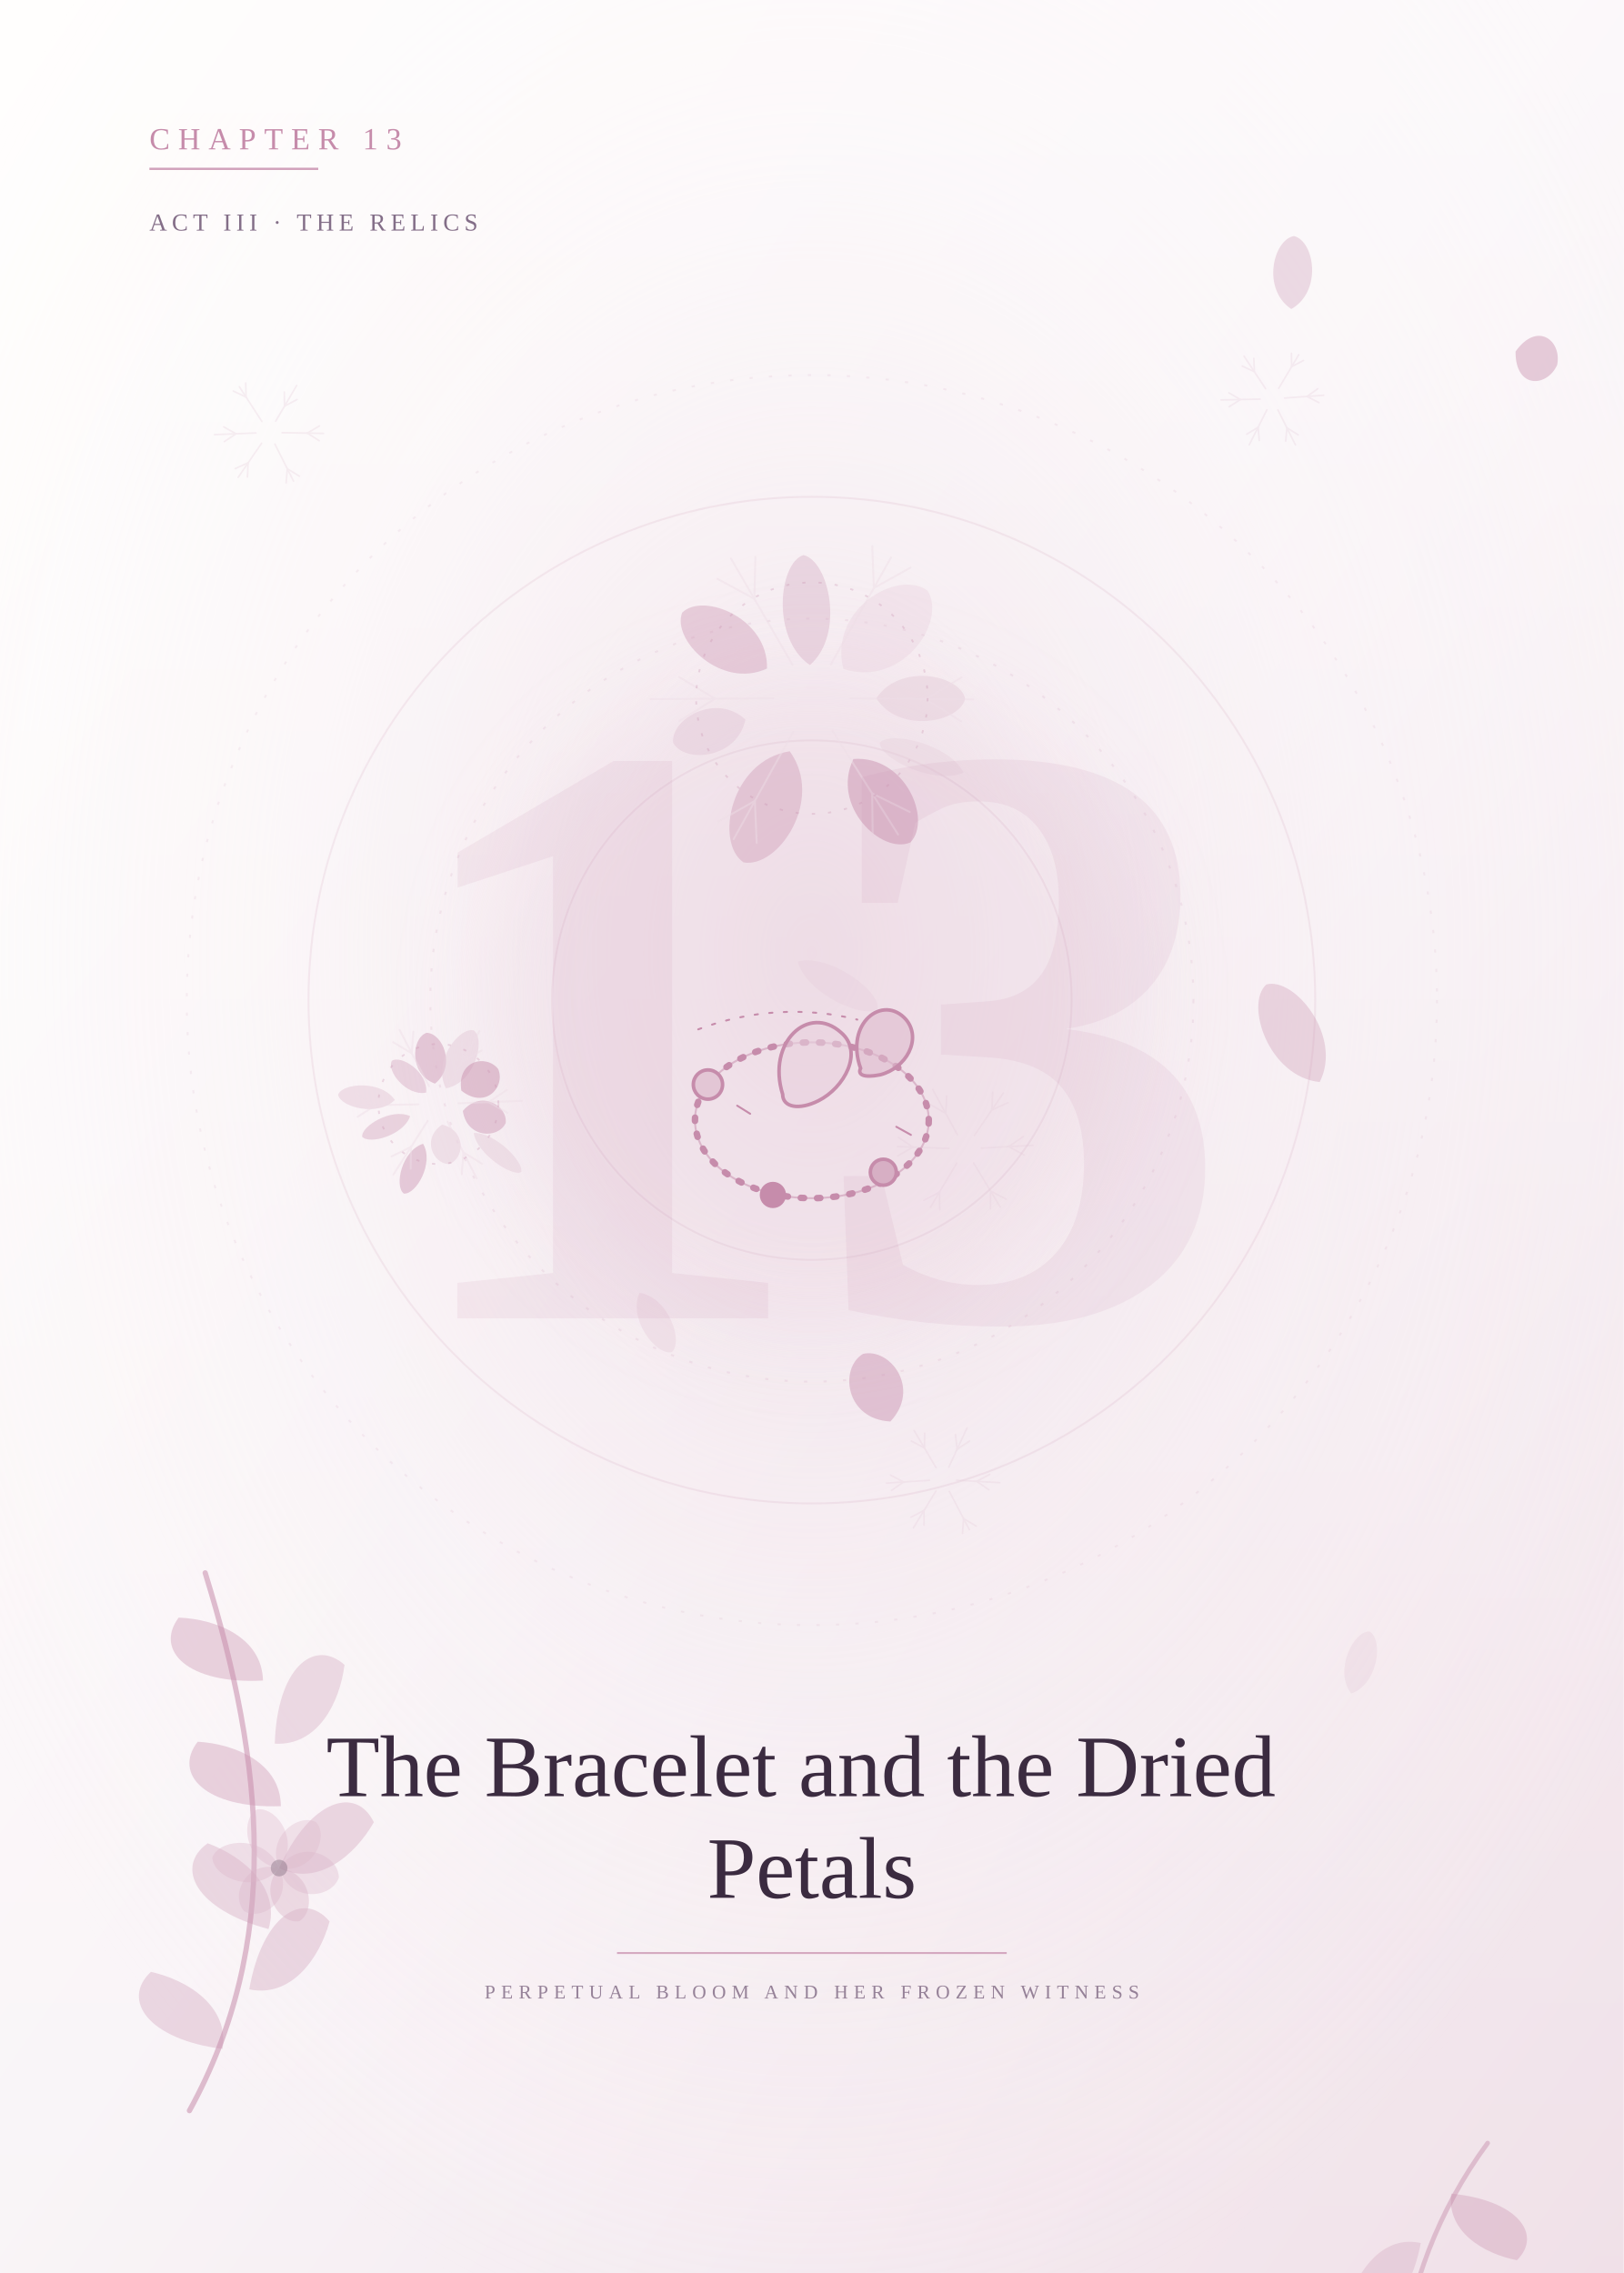
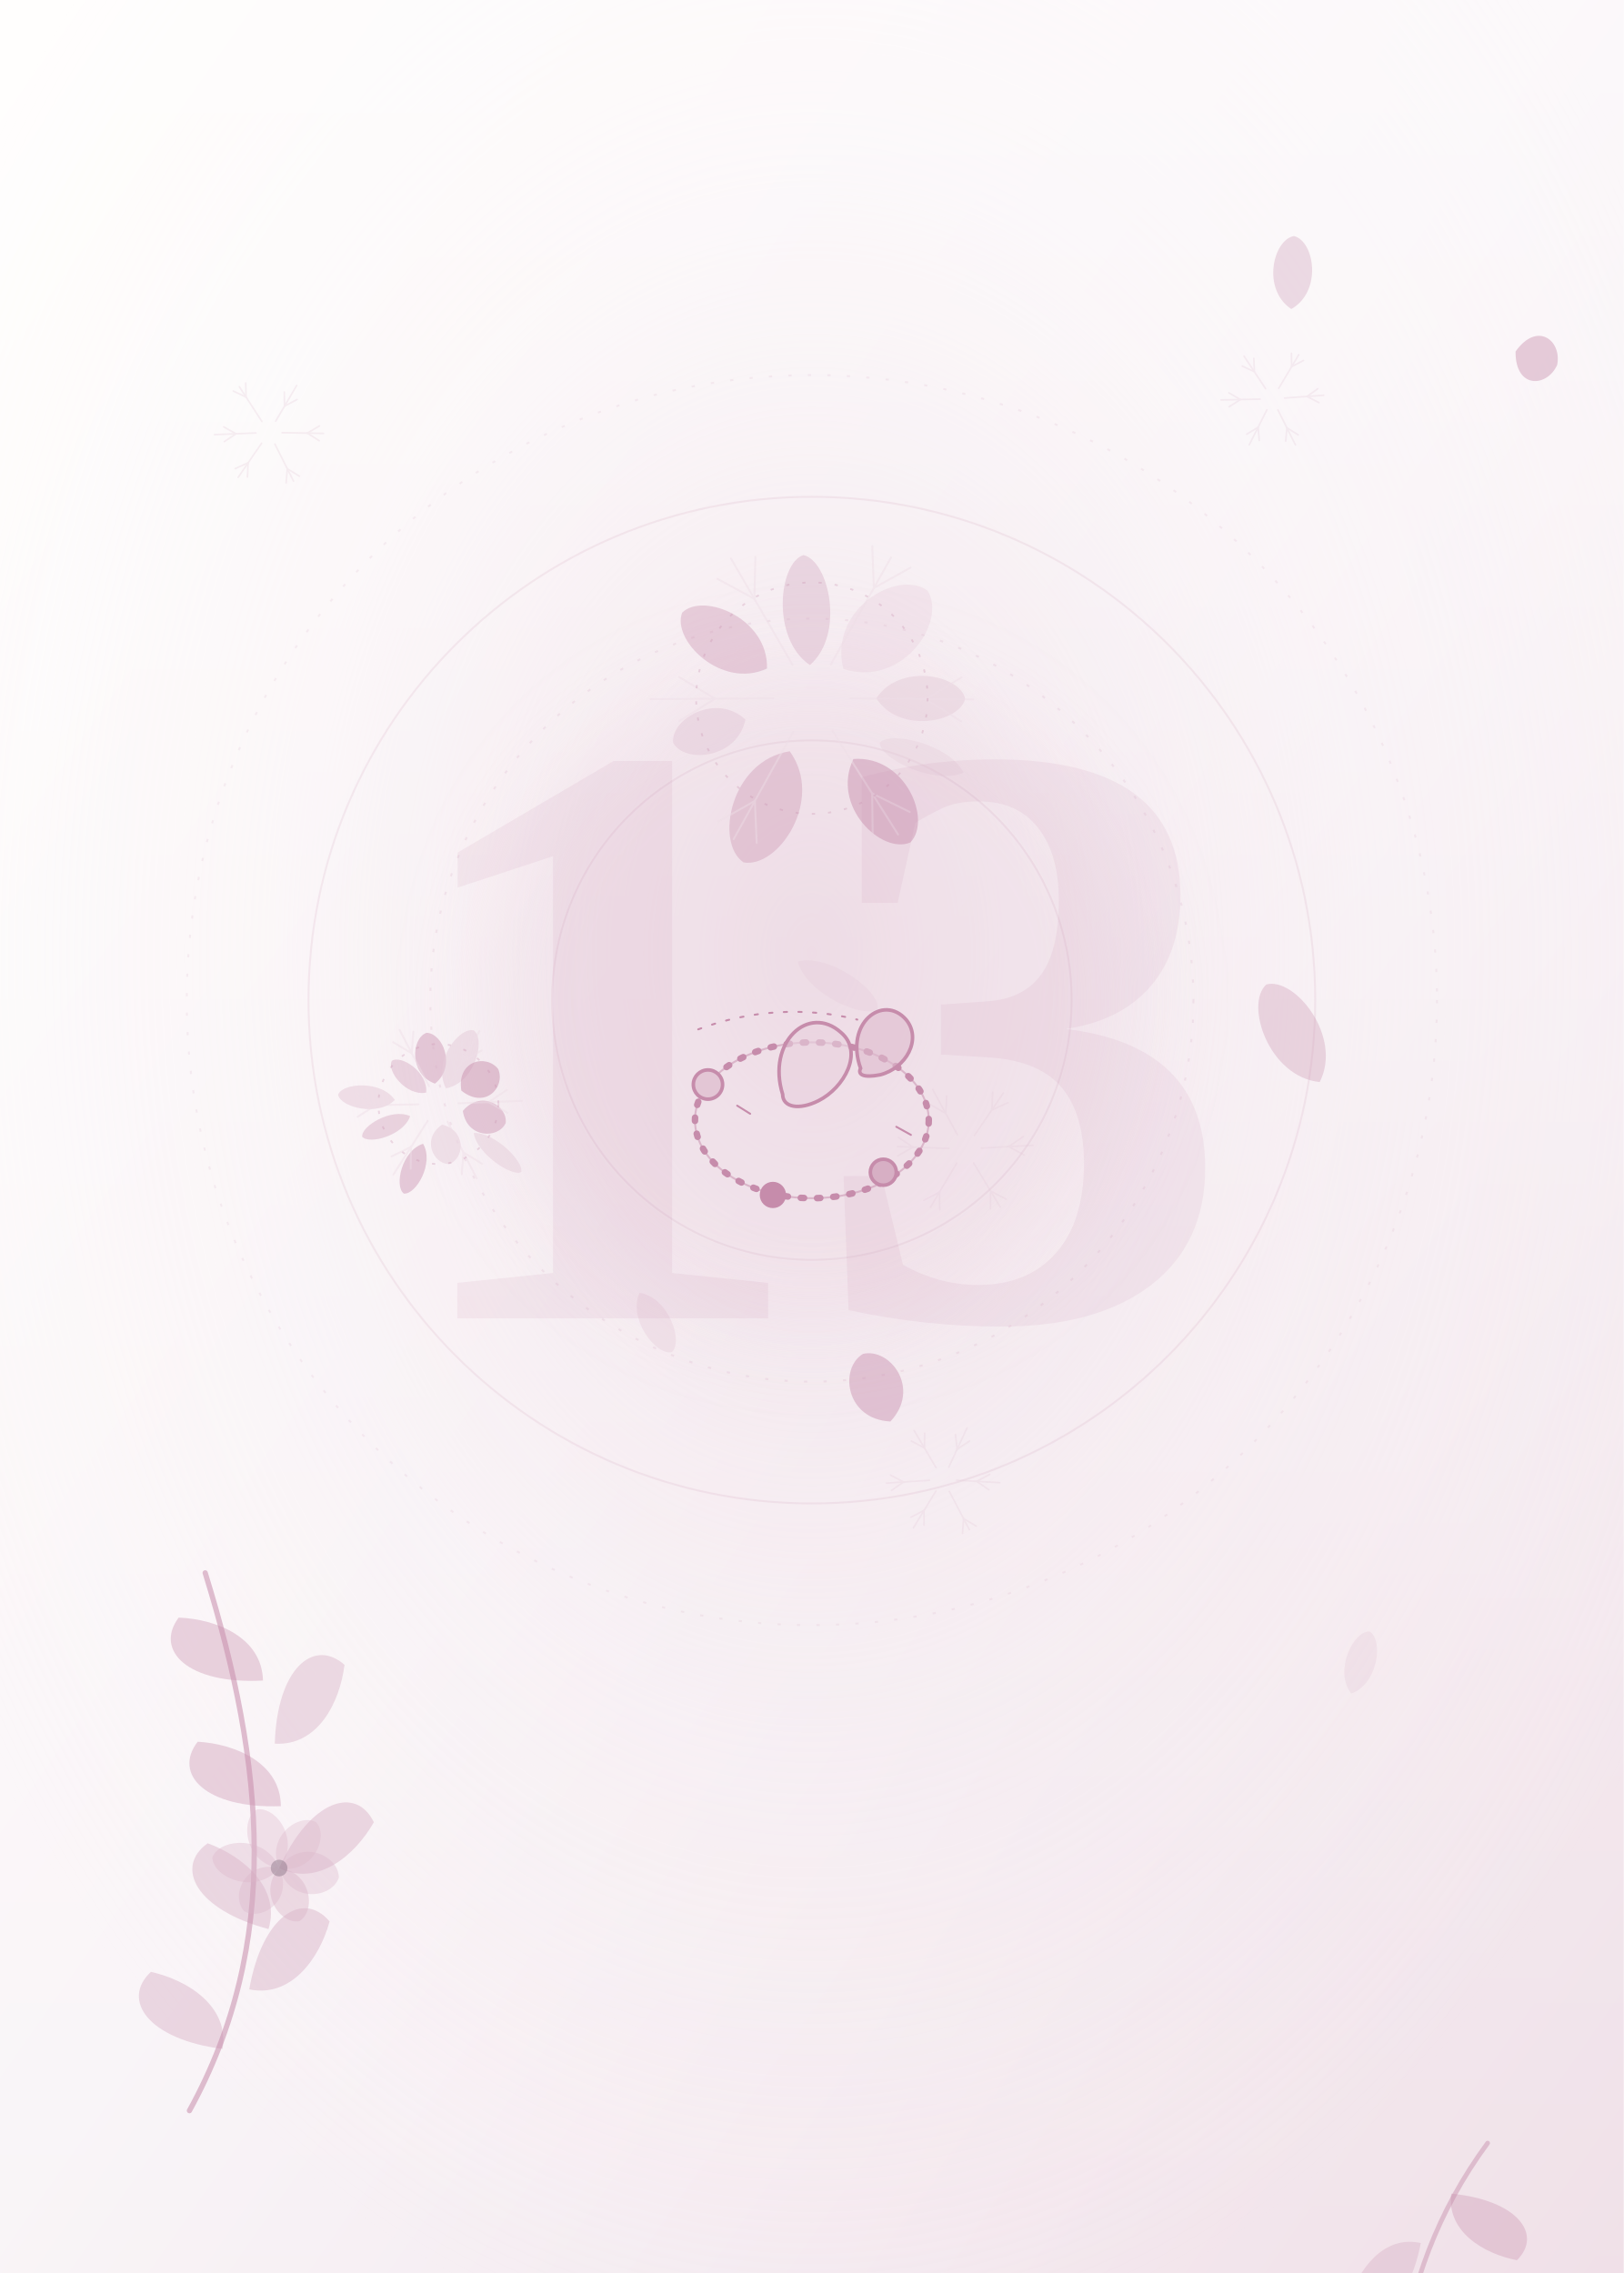
<svg xmlns="http://www.w3.org/2000/svg" viewBox="0 0 1000 1400" width="1000" height="1400" role="img" aria-labelledby="c13-title c13-desc">
  <defs>
    <linearGradient id="c13-bg" x1="0" y1="0" x2="1" y2="1">
      <stop offset="0" stop-color="#FFFDFB" />
      <stop offset="0.48" stop-color="rgb(249, 244, 247)" />
      <stop offset="1" stop-color="rgb(239, 223, 231)" />
    </linearGradient>
    <radialGradient id="c13-halo" cx="50%" cy="42%" r="62%">
      <stop offset="0" stop-color="rgb(227, 198, 213)" stop-opacity="0.7" />
      <stop offset="0.55" stop-color="rgb(244, 232, 238)" stop-opacity="0.24" />
      <stop offset="1" stop-color="rgb(249, 244, 247)" stop-opacity="0" />
    </radialGradient>
    <linearGradient id="c13-accent" x1="0" y1="0" x2="0.9" y2="1">
      <stop offset="0" stop-color="rgb(209, 163, 188)" />
      <stop offset="0.55" stop-color="#C68CAB" />
      <stop offset="1" stop-color="rgb(162, 115, 140)" />
    </linearGradient>
    <linearGradient id="c13-veil" x1="0" y1="0" x2="0" y2="1">
      <stop offset="0" stop-color="#FFFFFF" stop-opacity="0.88" />
      <stop offset="0.55" stop-color="#FFFFFF" stop-opacity="0.4" />
      <stop offset="1" stop-color="#FFFFFF" stop-opacity="0.08" />
    </linearGradient>
    <radialGradient id="c13-spot" cx="50%" cy="46%" r="52%">
      <stop offset="0" stop-color="rgb(239, 223, 231)" stop-opacity="0.58" />
      <stop offset="0.55" stop-color="rgb(247, 239, 243)" stop-opacity="0.16" />
      <stop offset="1" stop-color="rgb(99, 70, 86)" stop-opacity="0.24" />
    </radialGradient>
    <radialGradient id="c13-vignette" cx="50%" cy="48%" r="72%">
      <stop offset="0" stop-color="rgb(99, 70, 86)" stop-opacity="0" />
      <stop offset="0.66" stop-color="rgb(99, 70, 86)" stop-opacity="0" />
      <stop offset="1" stop-color="rgb(99, 70, 86)" stop-opacity="0.32" />
    </radialGradient>
    <filter id="c13-blur" x="-30%" y="-30%" width="160%" height="160%">
      <feGaussianBlur stdDeviation="26" />
    </filter>
    <filter id="c13-soft" x="-20%" y="-20%" width="140%" height="140%">
      <feGaussianBlur stdDeviation="4" />
    </filter>
    <filter id="c13-shadow" x="-30%" y="-30%" width="160%" height="160%">
      <feDropShadow dx="0" dy="10" stdDeviation="14" flood-color="rgb(89, 63, 77)" flood-opacity="0.22" />
    </filter>
  </defs>
  <rect width="1000" height="1400" fill="url(#c13-bg)" />
  <rect width="1000" height="1400" fill="url(#c13-halo)" />
  <rect width="1000" height="1400" fill="url(#c13-veil)" opacity="0.5" />
  <circle cx="500" cy="616" r="160" fill="none" stroke="#C68CAB" stroke-width="1.2" opacity="0.18" />
  <circle cx="500" cy="616" r="235" fill="none" stroke="#C68CAB" stroke-width="1.2" opacity="0.16" stroke-dasharray="2 10" />
  <circle cx="500" cy="616" r="310" fill="none" stroke="#C68CAB" stroke-width="1.2" opacity="0.14" />
  <circle cx="500" cy="616" r="385" fill="none" stroke="#C68CAB" stroke-width="1.2" opacity="0.12" stroke-dasharray="2 10" />
  <circle cx="500" cy="616" r="200" fill="rgb(235, 215, 226)" opacity="0.35" filter="url(#c13-blur)" />
  <g>
    <g>
      <path d="M0 0 C -21.96 -14.23 -14.81 -51.46 0 -54.74 C 14.81 -51.46 21.96 -14.23 0 0 Z" transform="translate(539.67 430.13) rotate(90.19)" fill="rgb(229, 203, 217)" opacity="0.491" stroke="none" stroke-width="1.2" />
      <path d="M0 0 C -27.94 -16.18 -18.85 -58.51 0 -62.24 C 18.85 -58.51 27.94 -16.18 0 0 Z" transform="translate(525.56 467.48) rotate(145.71)" fill="#C68CAB" opacity="0.463" stroke="none" stroke-width="1.2" />
      <path d="M0 0 C -31.46 -19.27 -21.22 -69.68 0 -74.13 C 21.22 -69.68 31.46 -19.27 0 0 Z" transform="translate(486.37 462.72) rotate(202.61)" fill="rgb(212, 169, 192)" opacity="0.518" stroke="none" stroke-width="1.2" />
      <path d="M0 0 C -21.49 -12.15 -14.49 -43.92 0 -46.73 C 14.49 -43.92 21.49 -12.15 0 0 Z" transform="translate(459.07 443.19) rotate(252.14)" fill="rgb(229, 203, 217)" opacity="0.563" stroke="none" stroke-width="1.2" />
      <path d="M0 0 C -26.36 -16.27 -17.78 -58.82 0 -62.58 C 17.78 -58.82 26.36 -16.27 0 0 Z" transform="translate(472.37 411.78) rotate(303.4)" fill="#C68CAB" opacity="0.354" stroke="none" stroke-width="1.2" />
      <path d="M0 0 C -22.96 -17.64 -15.48 -63.76 0 -67.83 C 15.48 -63.76 22.96 -17.64 0 0 Z" transform="translate(498.78 409.62) rotate(356.58)" fill="rgb(212, 169, 192)" opacity="0.389" stroke="none" stroke-width="1.2" />
      <path d="M0 0 C -33.21 -18.42 -22.4 -66.58 0 -70.83 C 22.4 -66.58 33.21 -18.42 0 0 Z" transform="translate(519.37 412.01) rotate(407.11)" fill="rgb(229, 203, 217)" opacity="0.324" stroke="none" stroke-width="1.2" />
      <g stroke="rgb(238, 221, 230)" stroke-width="1.2" opacity="0.451" stroke-linecap="round">
        <line x1="523.85" y1="430.2" x2="599.36" y2="430.82" />
        <line x1="570.02" y1="430.58" x2="592.16" y2="417.25" />
        <line x1="570.02" y1="430.58" x2="591.93" y2="444.26" />
        <line x1="512.74" y1="450.16" x2="553.09" y2="513.98" />
        <line x1="537.12" y1="488.72" x2="560.3" y2="500.12" />
        <line x1="537.12" y1="488.72" x2="537.48" y2="514.55" />
        <line x1="488.43" y1="450.85" x2="451.81" y2="516.89" />
        <line x1="464.9" y1="493.3" x2="466.02" y2="519.11" />
        <line x1="464.9" y1="493.3" x2="442.41" y2="506.01" />
        <line x1="476.15" y1="430.15" x2="400.64" y2="430.63" />
        <line x1="440.38" y1="430.38" x2="418.44" y2="444.02" />
        <line x1="440.38" y1="430.38" x2="418.27" y2="417.01" />
        <line x1="488.05" y1="409.36" x2="450.21" y2="344.01" />
        <line x1="464.58" y1="368.83" x2="441.86" y2="356.54" />
        <line x1="464.58" y1="368.83" x2="465.23" y2="343.01" />
        <line x1="511.7" y1="409.22" x2="548.73" y2="343.41" />
        <line x1="538.16" y1="362.19" x2="537.2" y2="336.37" />
        <line x1="538.16" y1="362.19" x2="560.73" y2="349.62" />
      </g>
      <circle cx="500" cy="430" r="71.28" fill="none" stroke="#C68CAB" stroke-width="1.1" opacity="0.287" stroke-dasharray="2 8" />
    </g>
    <g>
      <path d="M0 0 C -14.37 -6.41 -9.69 -23.17 0 -24.65 C 9.69 -23.17 14.37 -6.41 0 0 Z" transform="translate(272.29 692.67) rotate(169.76)" fill="rgb(229, 203, 217)" opacity="0.492" stroke="none" stroke-width="1.2" />
      <path d="M0 0 C -10.79 -8.55 -7.28 -30.9 0 -32.87 C 7.28 -30.9 10.79 -8.55 0 0 Z" transform="translate(260.55 704.49) rotate(201.1)" fill="#C68CAB" opacity="0.407" stroke="none" stroke-width="1.2" />
      <path d="M0 0 C -9.34 -8.35 -6.3 -30.2 0 -32.13 C 6.3 -30.2 9.34 -8.35 0 0 Z" transform="translate(252.58 687.47) rotate(246.78)" fill="rgb(212, 169, 192)" opacity="0.438" stroke="none" stroke-width="1.2" />
      <path d="M0 0 C -11.36 -9.12 -7.66 -32.97 0 -35.07 C 7.66 -32.97 11.36 -9.12 0 0 Z" transform="translate(243.14 677.5) rotate(275.32)" fill="rgb(229, 203, 217)" opacity="0.547" stroke="none" stroke-width="1.2" />
      <path d="M0 0 C -10.09 -7.49 -6.81 -27.08 0 -28.81 C 6.81 -27.08 10.09 -7.49 0 0 Z" transform="translate(262.43 672.98) rotate(312.85)" fill="#C68CAB" opacity="0.313" stroke="none" stroke-width="1.2" />
      <path d="M0 0 C -14.79 -8.26 -9.98 -29.85 0 -31.75 C 9.98 -29.85 14.79 -8.26 0 0 Z" transform="translate(267.9 667.44) rotate(350.5)" fill="rgb(212, 169, 192)" opacity="0.586" stroke="none" stroke-width="1.2" />
      <path d="M0 0 C -14.34 -10.3 -9.67 -37.22 0 -39.6 C 9.67 -37.22 14.34 -10.3 0 0 Z" transform="translate(274.66 670.3) rotate(385.65)" fill="rgb(229, 203, 217)" opacity="0.524" stroke="none" stroke-width="1.2" />
      <path d="M0 0 C -17.62 -6.84 -11.88 -24.72 0 -26.3 C 11.88 -24.72 17.62 -6.84 0 0 Z" transform="translate(284.13 671.75) rotate(419.72)" fill="#C68CAB" opacity="0.484" stroke="none" stroke-width="1.2" />
      <path d="M0 0 C -15.79 -7.13 -10.65 -25.79 0 -27.44 C 10.65 -25.79 15.79 -7.13 0 0 Z" transform="translate(285.03 684.25) rotate(465.79)" fill="rgb(212, 169, 192)" opacity="0.591" stroke="none" stroke-width="1.2" />
      <path d="M0 0 C -8.76 -9.86 -5.91 -35.65 0 -37.93 C 5.91 -35.65 8.76 -9.86 0 0 Z" transform="translate(291.69 697.82) rotate(489.41)" fill="rgb(229, 203, 217)" opacity="0.489" stroke="none" stroke-width="1.2" />
      <g stroke="rgb(238, 221, 230)" stroke-width="1.2" opacity="0.451" stroke-linecap="round">
        <line x1="282.36" y1="679.53" x2="321.48" y2="678.05" />
        <line x1="300.92" y1="678.83" x2="312.06" y2="671.4" />
        <line x1="300.92" y1="678.83" x2="312.59" y2="685.4" />
        <line x1="275.67" y1="690.99" x2="293.62" y2="725.78" />
        <line x1="285.39" y1="709.83" x2="296.85" y2="716.76" />
        <line x1="285.39" y1="709.83" x2="284.4" y2="723.19" />
        <line x1="263.35" y1="690.43" x2="242.3" y2="723.44" />
        <line x1="253.15" y1="706.42" x2="252.91" y2="719.82" />
        <line x1="253.15" y1="706.42" x2="241.1" y2="712.29" />
        <line x1="257.64" y1="680.21" x2="218.49" y2="680.89" />
        <line x1="231.52" y1="680.66" x2="220.22" y2="687.86" />
        <line x1="231.52" y1="680.66" x2="219.98" y2="673.86" />
        <line x1="264.26" y1="669.05" x2="246.08" y2="634.37" />
        <line x1="253.65" y1="648.81" x2="242.15" y2="641.94" />
        <line x1="253.65" y1="648.81" x2="254.55" y2="635.44" />
        <line x1="276.07" y1="669.23" x2="295.27" y2="635.11" />
        <line x1="284.89" y1="653.55" x2="284.39" y2="640.16" />
        <line x1="284.89" y1="653.55" x2="296.59" y2="647.03" />
      </g>
      <circle cx="270" cy="680" r="36.96" fill="none" stroke="#C68CAB" stroke-width="1.1" opacity="0.287" stroke-dasharray="2 8" />
    </g>
    <path d="M0 0 C -26.05 -17.81 -17.57 -64.38 0 -68.49 C 17.57 -64.38 26.05 -17.81 0 0 Z" transform="translate(812.76 666.46) rotate(331.31)" fill="#C68CAB" opacity="0.307" stroke="none" stroke-width="1.2" />
    <path d="M0 0 C -14.62 -14.87 -9.86 -53.75 0 -57.18 C 9.86 -53.75 14.62 -14.87 0 0 Z" transform="translate(491.28 592.21) rotate(120.57)" fill="rgb(229, 203, 217)" opacity="0.323" stroke="none" stroke-width="1.2" />
    <path d="M0 0 C -22.29 -7 -15.03 -25.31 0 -26.92 C 15.03 -25.31 22.29 -7 0 0 Z" transform="translate(933.37 216.5) rotate(107.95)" fill="#C68CAB" opacity="0.416" stroke="none" stroke-width="1.2" />
    <path d="M0 0 C -14.24 -10.82 -9.6 -39.13 0 -41.62 C 9.6 -39.13 14.24 -10.82 0 0 Z" transform="translate(393.85 796.27) rotate(151.33)" fill="rgb(229, 203, 217)" opacity="0.384" stroke="none" stroke-width="1.2" />
    <path d="M0 0 C -25.23 -11.68 -17.01 -42.24 0 -44.94 C 17.01 -42.24 25.23 -11.68 0 0 Z" transform="translate(548.37 875.53) rotate(337.93)" fill="#C68CAB" opacity="0.441" stroke="none" stroke-width="1.2" />
    <path d="M0 0 C -14.35 -10.37 -9.68 -37.48 0 -39.87 C 9.68 -37.48 14.35 -10.37 0 0 Z" transform="translate(832.15 1043.1) rotate(16.49)" fill="rgb(229, 203, 217)" opacity="0.35" stroke="none" stroke-width="1.2" />
    <path d="M0 0 C -18.87 -11.7 -12.72 -42.31 0 -45.01 C 12.72 -42.31 18.87 -11.7 0 0 Z" transform="translate(795.24 190.36) rotate(2.16)" fill="#C68CAB" opacity="0.291" stroke="none" stroke-width="1.2" />
    <path d="M0 0 C -13.56 -14.27 -9.15 -51.58 0 -54.87 C 9.15 -51.58 13.56 -14.27 0 0 Z" transform="translate(593.5 475.87) rotate(289.56)" fill="rgb(229, 203, 217)" opacity="0.331" stroke="none" stroke-width="1.2" />
    <g stroke="rgb(229, 203, 217)" stroke-width="1" opacity="0.3" stroke-linecap="round">
      <line x1="791.2" y1="245.16" x2="815.19" y2="243.46" />
      <line x1="804.93" y1="244.19" x2="811.62" y2="239.4" />
      <line x1="804.93" y1="244.19" x2="812.23" y2="247.98" />
      <line x1="787.02" y1="252.48" x2="797.79" y2="273.99" />
      <line x1="792.54" y1="263.5" x2="799.52" y2="267.85" />
      <line x1="792.54" y1="263.5" x2="791.83" y2="271.7" />
      <line x1="780.21" y1="252.47" x2="769.38" y2="273.95" />
      <line x1="774.85" y1="263.11" x2="775.53" y2="271.31" />
      <line x1="774.85" y1="263.11" x2="767.85" y2="267.44" />
      <line x1="776.03" y1="245.85" x2="751.99" y2="246.33" />
      <line x1="763.9" y1="246.09" x2="756.97" y2="250.53" />
      <line x1="763.9" y1="246.09" x2="756.8" y2="241.94" />
      <line x1="779.42" y1="239.36" x2="766.12" y2="219.33" />
      <line x1="772.51" y1="228.94" x2="765.04" y2="225.48" />
      <line x1="772.51" y1="228.94" x2="772.21" y2="220.72" />
      <line x1="787.52" y1="239.17" x2="799.84" y2="218.51" />
      <line x1="795.46" y1="225.84" x2="795.36" y2="217.62" />
      <line x1="795.46" y1="225.84" x2="802.75" y2="222.02" />
    </g>
    <g stroke="rgb(229, 203, 217)" stroke-width="1" opacity="0.3" stroke-linecap="round">
      <line x1="173.74" y1="266.49" x2="199.25" y2="266.94" />
      <line x1="189.24" y1="266.77" x2="196.76" y2="262.33" />
      <line x1="189.24" y1="266.77" x2="196.6" y2="271.46" />
      <line x1="169.3" y1="273.55" x2="180.78" y2="296.34" />
      <line x1="176.94" y1="288.7" x2="184.36" y2="293.3" />
      <line x1="176.94" y1="288.7" x2="176.21" y2="297.4" />
      <line x1="161.12" y1="272.99" x2="146.67" y2="294.02" />
      <line x1="152.83" y1="285.06" x2="152.38" y2="293.78" />
      <line x1="152.83" y1="285.06" x2="144.85" y2="288.61" />
      <line x1="157.63" y1="266.67" x2="132.13" y2="267.7" />
      <line x1="145.37" y1="267.17" x2="138.12" y2="272.02" />
      <line x1="145.37" y1="267.17" x2="137.75" y2="262.91" />
      <line x1="161.29" y1="259.59" x2="147.39" y2="238.19" />
      <line x1="151.55" y1="244.6" x2="143.67" y2="240.84" />
      <line x1="151.55" y1="244.6" x2="151.32" y2="235.87" />
      <line x1="169.77" y1="259.41" x2="182.74" y2="237.43" />
      <line x1="175.24" y1="250.15" x2="175.09" y2="241.42" />
      <line x1="175.24" y1="250.15" x2="182.95" y2="246.05" />
    </g>
    <g stroke="rgb(229, 203, 217)" stroke-width="1" opacity="0.3" stroke-linecap="round">
      <line x1="589.16" y1="911.69" x2="615.69" y2="913.21" />
      <line x1="601.55" y1="912.4" x2="609.56" y2="908.1" />
      <line x1="601.55" y1="912.4" x2="609.02" y2="917.59" />
      <line x1="584.68" y1="918.65" x2="597.01" y2="942.19" />
      <line x1="593.41" y1="935.32" x2="601.21" y2="939.98" />
      <line x1="593.41" y1="935.32" x2="592.79" y2="944.39" />
      <line x1="576.4" y1="918.37" x2="562.53" y2="941.04" />
      <line x1="569.08" y1="930.34" x2="569.09" y2="939.43" />
      <line x1="569.08" y1="930.34" x2="560.98" y2="934.47" />
      <line x1="572.41" y1="911.76" x2="545.89" y2="913.47" />
      <line x1="556.46" y1="912.79" x2="549.03" y2="918.03" />
      <line x1="556.46" y1="912.79" x2="548.42" y2="908.54" />
      <line x1="576.51" y1="903.99" x2="562.98" y2="881.12" />
      <line x1="569.32" y1="891.84" x2="561.29" y2="887.59" />
      <line x1="569.32" y1="891.84" x2="569.47" y2="882.75" />
      <line x1="584.33" y1="903.61" x2="595.56" y2="879.53" />
      <line x1="589.46" y1="892.6" x2="588.43" y2="883.57" />
      <line x1="589.46" y1="892.6" x2="597.05" y2="887.58" />
    </g>
    <g stroke="rgb(229, 203, 217)" stroke-width="1" opacity="0.3" stroke-linecap="round">
      <line x1="604.43" y1="707.15" x2="636.12" y2="705.43" />
      <line x1="621.2" y1="706.24" x2="630.14" y2="700.07" />
      <line x1="621.2" y1="706.24" x2="630.75" y2="711.41" />
      <line x1="599.6" y1="716.28" x2="616" y2="743.45" />
      <line x1="610.07" y1="733.64" x2="619.72" y2="738.63" />
      <line x1="610.07" y1="733.64" x2="610" y2="744.49" />
      <line x1="589.29" y1="716.31" x2="573.04" y2="743.58" />
      <line x1="578.6" y1="734.25" x2="578.73" y2="745.11" />
      <line x1="578.6" y1="734.25" x2="568.98" y2="739.3" />
      <line x1="584.4" y1="707.34" x2="552.68" y2="706.22" />
      <line x1="562.33" y1="706.56" x2="552.88" y2="711.91" />
      <line x1="562.33" y1="706.56" x2="553.28" y2="700.56" />
      <line x1="589.62" y1="698.89" x2="574.42" y2="671.03" />
      <line x1="582.48" y1="685.8" x2="573.06" y2="680.39" />
      <line x1="582.48" y1="685.8" x2="583.03" y2="674.96" />
      <line x1="600.07" y1="699.41" x2="617.95" y2="673.19" />
      <line x1="610.84" y1="683.62" x2="611.37" y2="672.77" />
      <line x1="610.84" y1="683.62" x2="620.74" y2="679.17" />
    </g>
    <g transform="translate(116.67 1300) rotate(5.18)">
      <path d="M 0 0 C 47.25 -108 27 -216 -20.25 -330.75" fill="none" stroke="#C68CAB" stroke-width="3.24" opacity="0.55" stroke-linecap="round" />
      <path d="M0 0 C -29.7 -35.64 -25.25 -64.8 0 -64.8 C 13.37 -45.36 20.79 -16.2 0 0 Z" transform="translate(16.87 -39.69) rotate(-48.07)" fill="#C68CAB" opacity="0.298" />
      <path d="M0 0 C -29.7 -35.64 -25.25 -64.8 0 -64.8 C 13.37 -45.36 20.79 -16.2 0 0 Z" transform="translate(29.93 -77.73) rotate(44.62)" fill="#C68CAB" opacity="0.298" />
      <path d="M0 0 C -29.7 -35.64 -25.25 -64.8 0 -64.8 C 13.37 -45.36 20.79 -16.2 0 0 Z" transform="translate(38.42 -115.76) rotate(-40.51)" fill="#C68CAB" opacity="0.293" />
      <path d="M0 0 C -29.7 -35.64 -25.25 -64.8 0 -64.8 C 13.37 -45.36 20.79 -16.2 0 0 Z" transform="translate(41.51 -153.8) rotate(59.02)" fill="#C68CAB" opacity="0.298" />
      <g>
        <path d="M0 0 C -17.73 -9.1 -11.96 -32.91 0 -35.02 C 11.96 -32.91 17.73 -9.1 0 0 Z" transform="translate(41.51 -153.8) rotate(153.86)" fill="rgb(218, 180, 200)" opacity="0.43" stroke="none" stroke-width="1.2" />
        <path d="M0 0 C -19.21 -8.9 -12.96 -32.16 0 -34.21 C 12.96 -32.16 19.21 -8.9 0 0 Z" transform="translate(41.51 -153.8) rotate(213.86)" fill="rgb(218, 180, 200)" opacity="0.351" stroke="none" stroke-width="1.2" />
        <path d="M0 0 C -18.82 -10.82 -12.69 -39.12 0 -41.62 C 12.69 -39.12 18.82 -10.82 0 0 Z" transform="translate(41.51 -153.8) rotate(273.86)" fill="rgb(218, 180, 200)" opacity="0.366" stroke="none" stroke-width="1.2" />
        <path d="M0 0 C -18.39 -10.04 -12.4 -36.29 0 -38.6 C 12.4 -36.29 18.39 -10.04 0 0 Z" transform="translate(41.51 -153.8) rotate(333.86)" fill="rgb(218, 180, 200)" opacity="0.334" stroke="none" stroke-width="1.2" />
        <path d="M0 0 C -18.34 -9.44 -12.37 -34.13 0 -36.3 C 12.37 -34.13 18.34 -9.44 0 0 Z" transform="translate(41.51 -153.8) rotate(393.86)" fill="rgb(218, 180, 200)" opacity="0.327" stroke="none" stroke-width="1.2" />
        <path d="M0 0 C -20.44 -9.69 -13.78 -35.02 0 -37.25 C 13.78 -35.02 20.44 -9.69 0 0 Z" transform="translate(41.51 -153.8) rotate(453.86)" fill="rgb(218, 180, 200)" opacity="0.343" stroke="none" stroke-width="1.2" />
        <circle cx="41.51" cy="-153.8" r="5.13" fill="#3B2B40" opacity="0.25" />
      </g>
      <path d="M0 0 C -29.7 -35.64 -25.25 -64.8 0 -64.8 C 13.37 -45.36 20.79 -16.2 0 0 Z" transform="translate(39.13 -191.84) rotate(-57.39)" fill="#C68CAB" opacity="0.355" />
      <path d="M0 0 C -29.7 -35.64 -25.25 -64.8 0 -64.8 C 13.37 -45.36 20.79 -16.2 0 0 Z" transform="translate(31.94 -229.87) rotate(36.31)" fill="#C68CAB" opacity="0.278" />
      <path d="M0 0 C -29.7 -35.64 -25.25 -64.8 0 -64.8 C 13.37 -45.36 20.79 -16.2 0 0 Z" transform="translate(21.18 -267.91) rotate(-58.42)" fill="#C68CAB" opacity="0.358" />
    </g>
    <g transform="translate(916.17 1320) rotate(192.7)">
      <path d="M 0 0 C 42 -96 24 -192 -18 -294" fill="none" stroke="#C68CAB" stroke-width="2.88" opacity="0.45" stroke-linecap="round" />
      <path d="M0 0 C -26.4 -31.68 -22.44 -57.6 0 -57.6 C 11.88 -40.32 18.48 -14.4 0 0 Z" transform="translate(15 -35.28) rotate(-57.31)" fill="#C68CAB" opacity="0.331" />
      <path d="M0 0 C -26.4 -31.68 -22.44 -57.6 0 -57.6 C 11.88 -40.32 18.48 -14.4 0 0 Z" transform="translate(26.61 -69.09) rotate(38.02)" fill="#C68CAB" opacity="0.242" />
      <path d="M0 0 C -26.4 -31.68 -22.44 -57.6 0 -57.6 C 11.88 -40.32 18.48 -14.4 0 0 Z" transform="translate(34.15 -102.9) rotate(-55.97)" fill="#C68CAB" opacity="0.293" />
      <path d="M0 0 C -26.4 -31.68 -22.44 -57.6 0 -57.6 C 11.88 -40.32 18.48 -14.4 0 0 Z" transform="translate(36.89 -136.71) rotate(39.96)" fill="#C68CAB" opacity="0.24" />
      <g>
        <path d="M0 0 C -15.95 -8.87 -10.76 -32.07 0 -34.12 C 10.76 -32.07 15.95 -8.87 0 0 Z" transform="translate(36.89 -136.71) rotate(357.39)" fill="rgb(218, 180, 200)" opacity="0.377" stroke="none" stroke-width="1.2" />
        <path d="M0 0 C -17.4 -9.54 -11.74 -34.51 0 -36.71 C 11.74 -34.51 17.4 -9.54 0 0 Z" transform="translate(36.89 -136.71) rotate(417.39)" fill="rgb(218, 180, 200)" opacity="0.308" stroke="none" stroke-width="1.2" />
        <path d="M0 0 C -16.45 -8.22 -11.09 -29.73 0 -31.62 C 11.09 -29.73 16.45 -8.22 0 0 Z" transform="translate(36.89 -136.71) rotate(477.39)" fill="rgb(218, 180, 200)" opacity="0.438" stroke="none" stroke-width="1.2" />
        <path d="M0 0 C -16.38 -8.76 -11.05 -31.69 0 -33.71 C 11.05 -31.69 16.38 -8.76 0 0 Z" transform="translate(36.89 -136.71) rotate(537.39)" fill="rgb(218, 180, 200)" opacity="0.345" stroke="none" stroke-width="1.2" />
        <path d="M0 0 C -16.8 -9.66 -11.33 -34.93 0 -37.16 C 11.33 -34.93 16.8 -9.66 0 0 Z" transform="translate(36.89 -136.71) rotate(597.39)" fill="rgb(218, 180, 200)" opacity="0.281" stroke="none" stroke-width="1.2" />
        <path d="M0 0 C -14.96 -9.5 -10.09 -34.33 0 -36.53 C 10.09 -34.33 14.96 -9.5 0 0 Z" transform="translate(36.89 -136.71) rotate(657.39)" fill="rgb(218, 180, 200)" opacity="0.298" stroke="none" stroke-width="1.2" />
        <circle cx="36.89" cy="-136.71" r="4.56" fill="#3B2B40" opacity="0.25" />
      </g>
      <path d="M0 0 C -26.4 -31.68 -22.44 -57.6 0 -57.6 C 11.88 -40.32 18.48 -14.4 0 0 Z" transform="translate(34.78 -170.52) rotate(-42.14)" fill="#C68CAB" opacity="0.214" />
      <path d="M0 0 C -26.4 -31.68 -22.44 -57.6 0 -57.6 C 11.88 -40.32 18.48 -14.4 0 0 Z" transform="translate(28.39 -204.33) rotate(54.06)" fill="#C68CAB" opacity="0.278" />
      <path d="M0 0 C -26.4 -31.68 -22.44 -57.6 0 -57.6 C 11.88 -40.32 18.48 -14.4 0 0 Z" transform="translate(18.83 -238.14) rotate(-49.68)" fill="#C68CAB" opacity="0.209" />
    </g>
  </g>
  <text x="500" y="812" font-family="Georgia, 'Times New Roman', serif" font-size="520" font-weight="700" fill="#C68CAB" fill-opacity="0.12" text-anchor="middle" transform="rotate(0 500 812)">13</text>
  <g transform="translate(500 670) scale(1)">
    <g stroke="#3B2B40" stroke-width="2.2" fill="none" stroke-linecap="round">
      <ellipse cx="0" cy="20" rx="72" ry="48" stroke="#C68CAB" stroke-width="4" stroke-dasharray="2 8" />
      <ellipse cx="0" cy="20" rx="72" ry="48" stroke="#C68CAB" stroke-width="1.2" opacity="0.5" />
      <circle cx="-64" cy="-2" r="9" fill="rgb(227, 198, 213)" stroke="#C68CAB" />
      <circle cx="-24" cy="66" r="7" fill="#C68CAB" stroke="#C68CAB" />
      <circle cx="44" cy="52" r="8" fill="rgb(215, 175, 196)" stroke="#C68CAB" />
      <path d="M -18,4 C -28,-28 -2,-52 18,-34 C 32,-22 20,0 4,8 C -8,14 -18,12 -18,4 Z" fill="rgb(232, 209, 221)" fill-opacity="0.6" stroke="#C68CAB" />
      <path d="M 30,-12 C 20,-40 44,-58 58,-42 C 68,-30 58,-12 42,-8 C 32,-6 28,-8 30,-12 Z" fill="rgb(221, 186, 205)" fill-opacity="0.6" stroke="#C68CAB" />
      <path d="M -70,-36 C -38,-48 -4,-50 28,-42" stroke="#C68CAB" stroke-width="1.2" stroke-dasharray="2 7" />
      <path d="M -46,11 l 8,5 M 52,24 l 9,5" stroke="#C68CAB" stroke-width="1.2" />
    </g>
  </g>
-   <g>
-     <line x1="92" y1="104" x2="196" y2="104" stroke="#C68CAB" stroke-width="1.4" opacity="0.8" />
-     <text x="92" y="92" font-family="Georgia, 'Times New Roman', serif" font-size="19" letter-spacing="5" fill="#C68CAB">CHAPTER 13</text>
-     <text x="92" y="142" font-family="Georgia, 'Times New Roman', serif" font-size="15" letter-spacing="3" fill="#5B3F62" fill-opacity="0.75">ACT III · THE RELICS</text>
-   </g>
-   <g>
-     <text x="500" y="1106.28" font-family="Georgia, 'Times New Roman', serif" font-size="54" font-weight="400" fill="#3B2B40" text-anchor="middle">
-       <tspan x="500" dy="0">The Bracelet and the Dried</tspan>
-       <tspan x="500" dy="62.64">Petals</tspan>
-     </text>
-     <line x1="380" y1="1202.92" x2="620" y2="1202.92" stroke="#C68CAB" stroke-width="1.2" opacity="0.7" />
-     <text x="500" y="1230.92" font-family="Georgia, 'Times New Roman', serif" font-size="12" letter-spacing="3.5" fill="#5B3F62" fill-opacity="0.62" text-anchor="middle">PERPETUAL BLOOM AND HER FROZEN WITNESS</text>
-   </g>
</svg>
